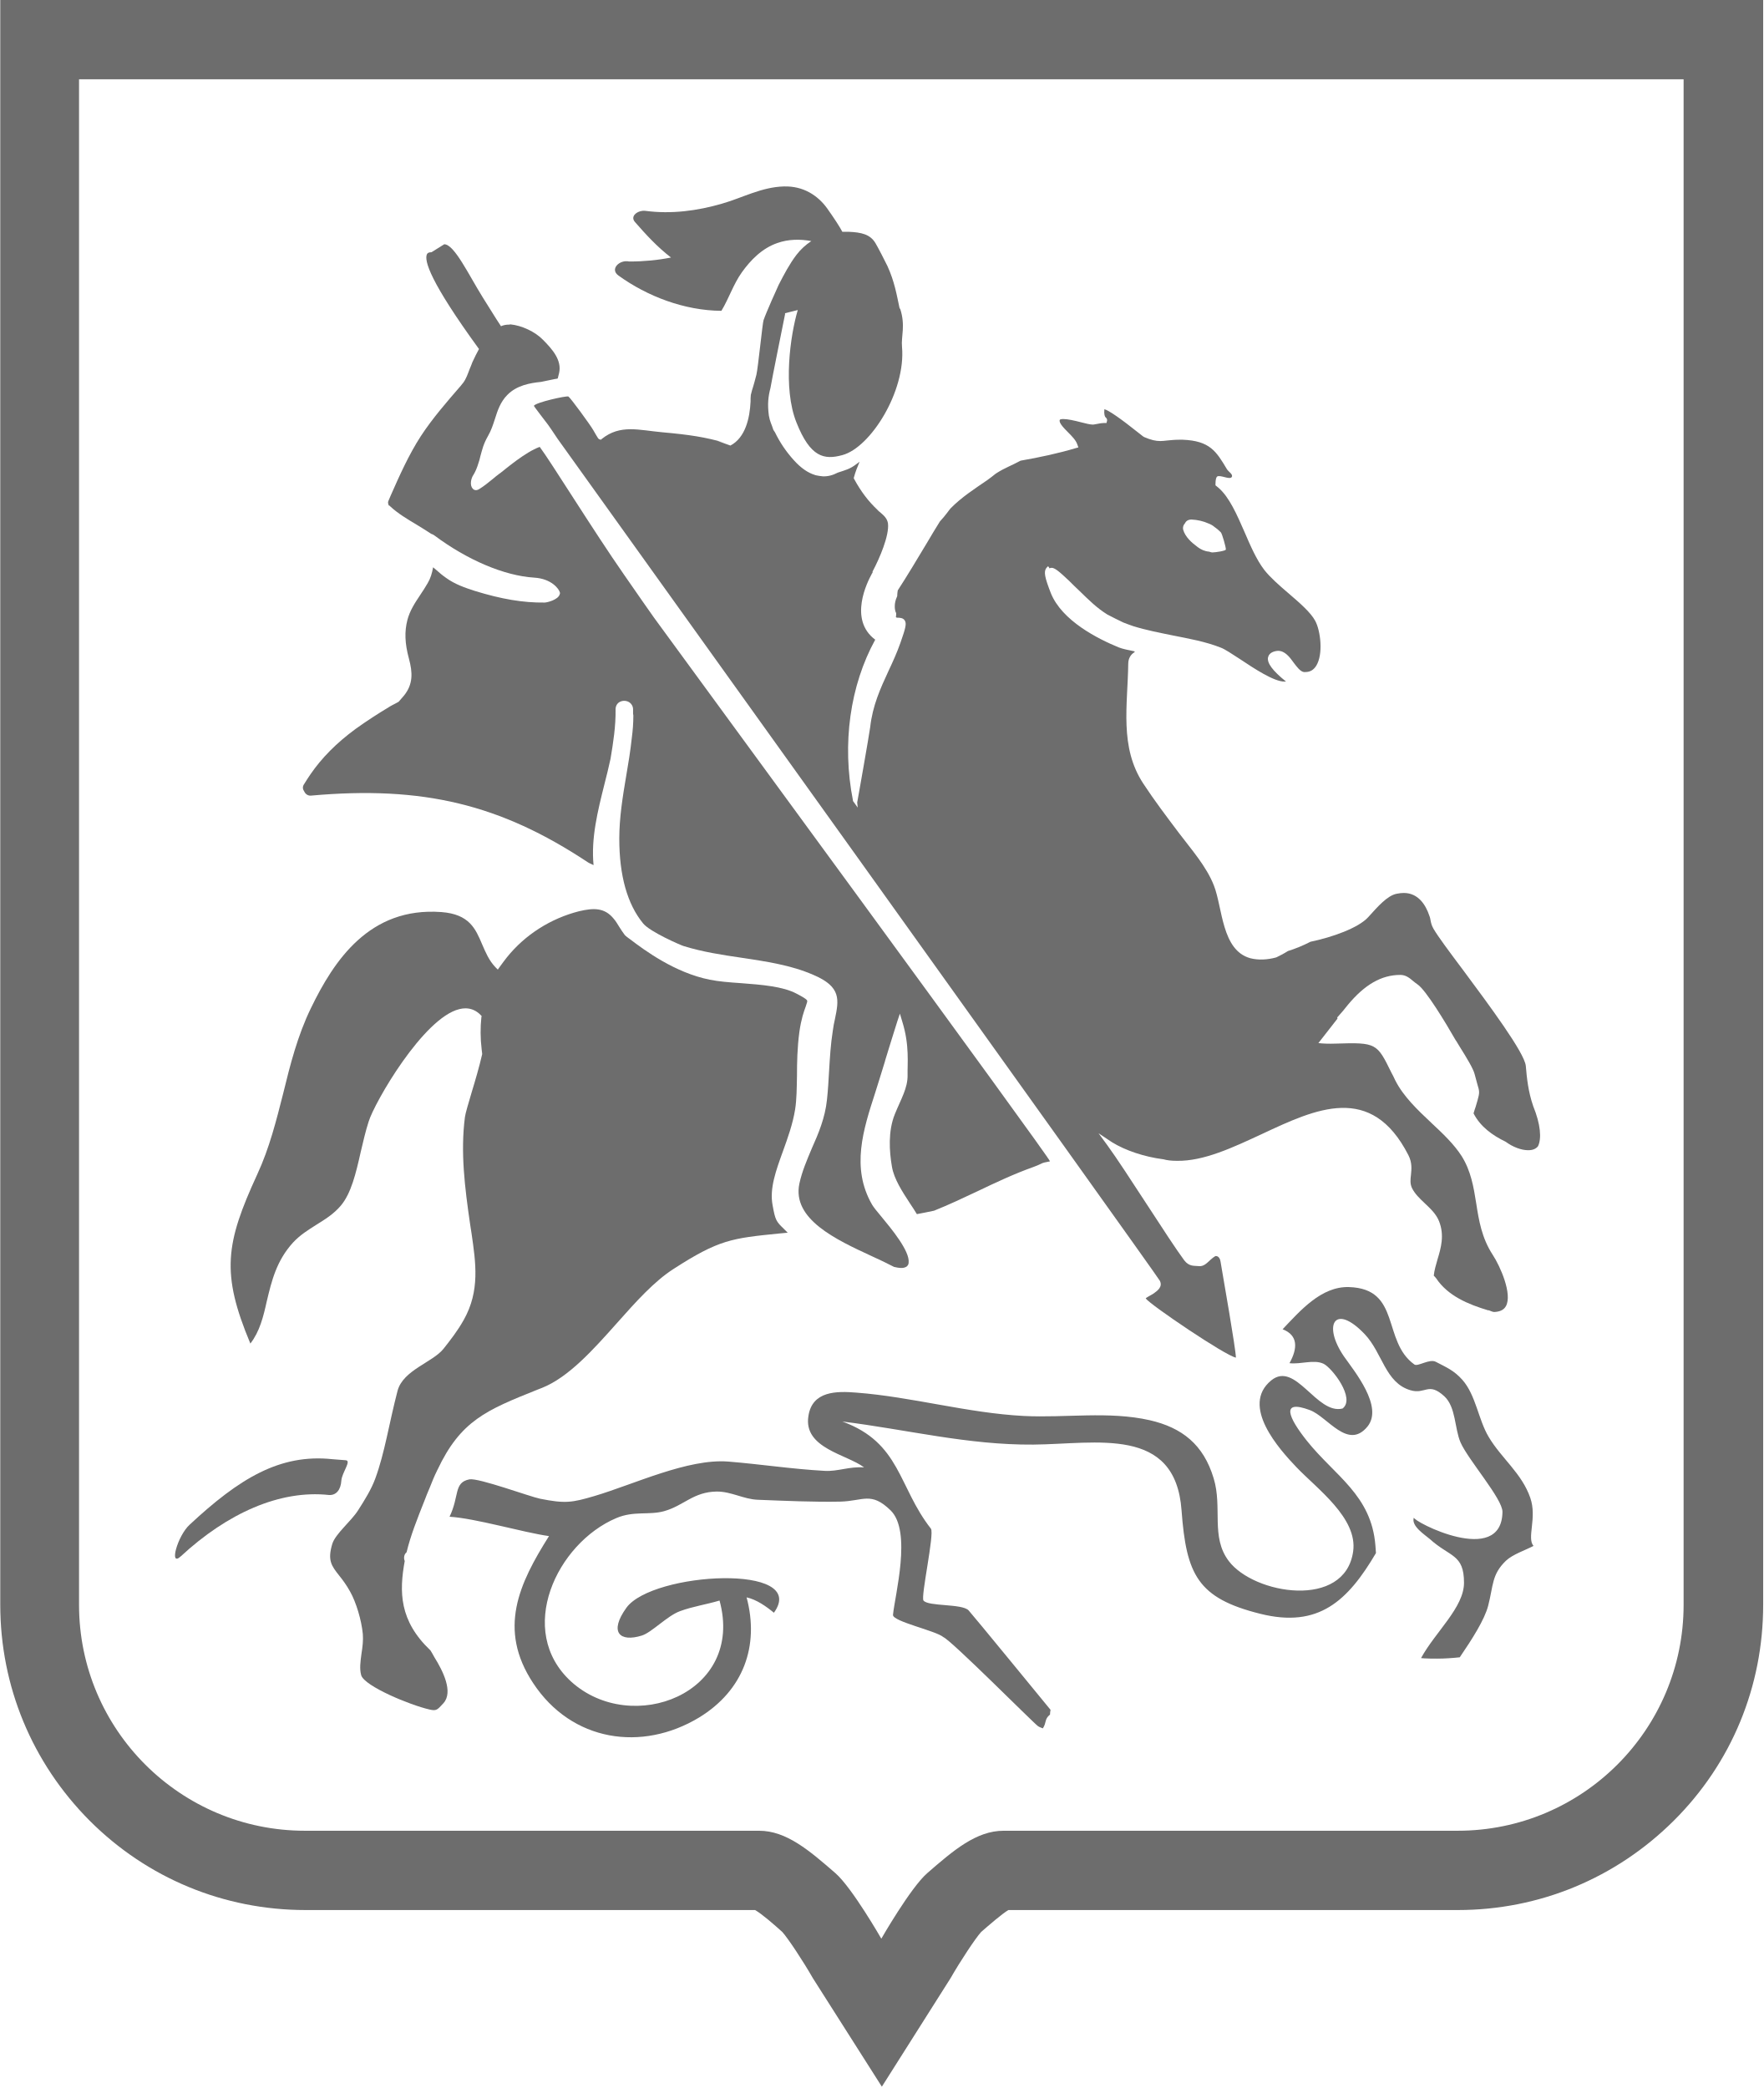
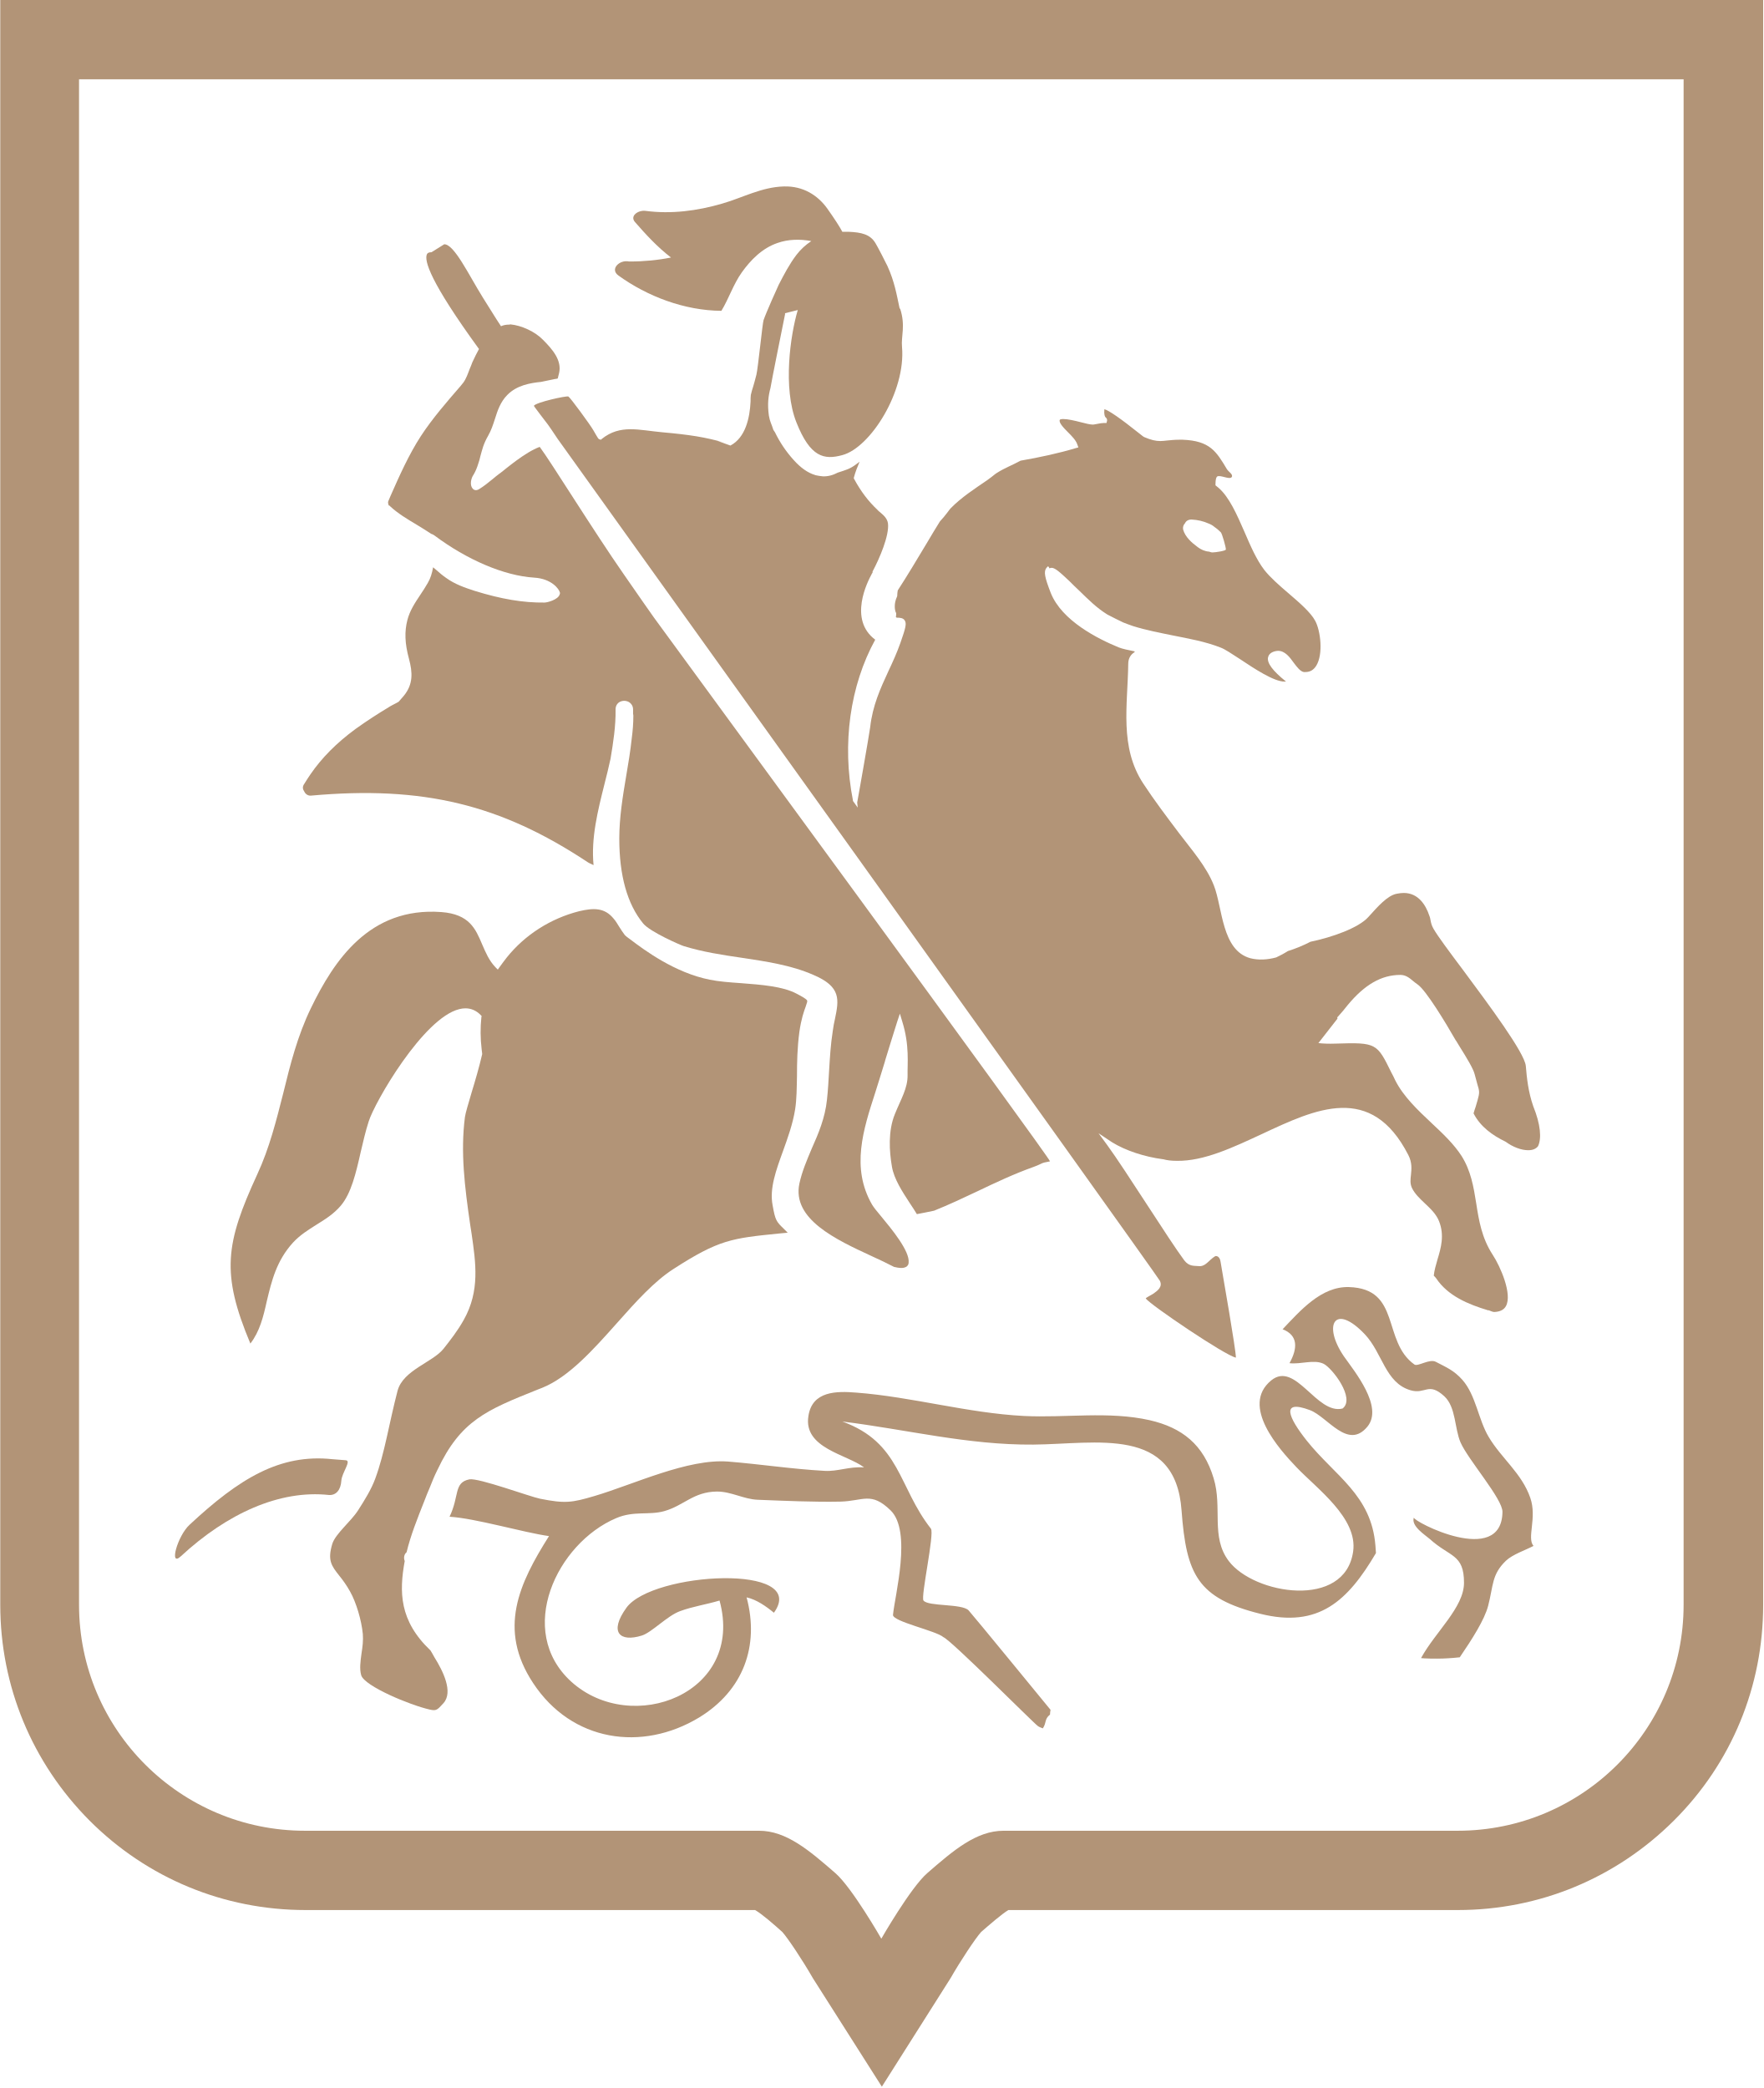
<svg xmlns="http://www.w3.org/2000/svg" version="1.1" id="Слой_13" x="0px" y="0px" viewBox="0 0 664.8 787.3" style="enable-background:new 0 0 664.8 787.3;" xml:space="preserve">
  <style type="text/css">
- 	.st0{fill:#6D6D6D;}
+ 	.st0{fill:#b29477;}
</style>
  <path class="st0" d="M634.8,29.9v575.2c0,47-38.1,85.2-85.2,85.2c0,0-129.4,0-171.2,0c-10.3,0-18.9,7.4-28.8,16  c-6.3,5.5-17.3,24.7-17.3,24.7s-11-19.2-17.3-24.7c-9.9-8.6-18.5-16-28.8-16c-41.7,0-171.2,0-171.2,0c-47,0-85.2-38.1-85.2-85.2  V29.9h302.4H634.8 M664.7,0h-29.9H332.4H30H0.1v29.9v575.2c0,30.7,12,59.6,33.7,81.4c21.7,21.7,50.6,33.7,81.4,33.7h169.5  c2.5,1.4,7.2,5.5,10.3,8.3c2.2,2.5,7.6,10.6,11.5,17.4l26,40.9l25.9-40.9c3.9-6.8,9.3-14.9,11.5-17.4c3.1-2.7,7.8-6.8,10.3-8.3  h169.5c30.7,0,59.6-12,81.4-33.7s33.7-50.6,33.7-81.4V29.9V0L664.7,0z" />
  <g>
    <g>
      <path class="st0" d="M128.7,558.3c0.2-3,3.9-7.5,1.7-7.7l-5.1-0.4c-19.8-2.1-35.1,7.3-53.8,24.7c-4.6,4.2-7.9,16.2-3.3,11.9    c17.5-16.2,37.3-25.1,55.8-23.1C126.7,563.9,128.5,561.8,128.7,558.3z" />
    </g>
    <g>
      <path class="st0" d="M577,564.8c-3.2-9.3-10.9-14.9-15.7-23c-3.9-6.5-4.8-15.7-9.9-21.5c-3.2-3.6-6-4.7-10-6.8    c-2.4-1.3-6.8,1.9-8.1,1c-12.3-8.8-4.9-28.6-24.7-29.2c-10.5-0.3-18.4,9-25,15.9c5.9,2.3,5.7,7.2,2.6,12.8    c4.4,0.5,9.1-1.5,12.8,0.2c3.2,1.5,12.2,13.1,7.2,16.9c-9.8,2.4-17.7-18.1-26.9-10.6c-11.7,9.6,3.1,26,9.5,32.7    c7.7,8.1,23.2,19.2,21.4,31.8c-3.1,21.9-37.4,16.2-46.9,3.6c-6.9-9.1-2.3-20.1-5.7-31.2c-3.8-12.7-11.9-19.1-24.1-21.9    c-15.5-3.5-31.8-0.8-47.5-1.6c-21.2-1.1-42.1-7.2-63.1-8.8c-7.4-0.6-16.7-0.7-18.1,8.9c-1.9,12.1,14.6,14.4,21,19.3    c-5.7-0.4-9.9,1.6-14.9,1.3c-12.5-0.7-24-2.5-36.3-3.5c-15.3-1.2-35.6,8.6-50.5,13c-8.5,2.5-11,2.9-20.5,1    c-3.9-0.8-23.1-7.9-26.6-7.3c-6,1.2-3.7,6.2-7.5,14.1c9.9,0.6,27.6,5.9,37.5,7.3c-11.3,17.9-19.4,35.1-6,55.4    c14.6,22.2,41.1,26,62.6,13c16.7-10.2,22.8-27,17.9-45.3c3.7,0.8,7.4,3.4,10.3,5.8c13.5-18.7-45.8-15.4-55.6-1.9    c-6.7,9.3-2.5,13.1,5.8,10.5c3.8-1.2,9.5-7.4,14.4-9.2c4.9-1.8,9.9-2.5,14.9-4c9.6,35.1-33.1,51.2-55.9,30.6    c-21.1-19.2-5.5-52.2,17-61.7c6.6-2.8,12.2-1,18-2.6c7.5-2.1,11-7.3,19.9-7.4c5.5,0,10.1,2.9,15.4,3.1c10.1,0.4,21.3,0.9,31.1,0.7    c8.7-0.2,11.6-3.9,19,3.3c8.1,7.9,1.6,32,0.9,39.4c-0.2,2.5,16.3,6,19,8.4c3,1.2,33.8,32.2,35.6,33.5c0.5,0.4,1.2,0.6,1.9,0.9    c1.5-2.3,0.5-3.4,2.7-5.2c0-0.6,0.1-1.2,0.2-1.8c-1.4-1.7-29.4-35.9-30.9-37.5c-2.5-2.6-15.2-1.4-17-3.7    c-1.1-1.4,4.2-25.2,2.8-27.1c-12.4-15.8-11.4-32.4-33.4-40.4c24.3,3,47.3,8.9,72,8.7c23.8-0.2,53.6-7.2,55.9,24.8    c1.8,24.2,6,33.1,29.7,39c22,5.5,33-4.9,43.6-22.9l-0.2-2.8c-1.5-19.1-15.3-26.3-25.9-39.6c-6.9-8.7-10-15.7,1.2-11.5    c6.7,2.5,14.3,15.2,21.7,6.2c6.1-7.5-4.9-20.8-8.9-26.5c-8.1-11.9-3.4-20.2,7.9-8.3c6.7,7.1,7.7,18.3,17.2,21.1    c5.7,1.7,6.7-3.3,12.8,2.3c4.4,4.1,3.8,12.1,6.1,17.4c2.9,6.6,15.9,21.3,15.8,26.2c-0.3,20.9-33.9,3.5-33.4,2.1    c-1.2,3.2,4.3,6.6,6,8.1c7.6,6.9,12.9,5.6,12.9,16.5c0,9.3-10.8,18.5-16.2,28.4c0.4,0,0.8,0.1,1.2,0.1c1.6,0.1,3.2,0.1,4.9,0.1    c2.8,0,5.7-0.2,8.5-0.5c4.7-6.9,9.3-14.1,10.7-19.4c2-7.7,1.3-11.8,6.7-17c2.5-2.4,7.4-4,10.4-5.6    C575.6,579.9,579.6,572.3,577,564.8z" />
    </g>
    <g>
      <g>
        <path class="st0" d="M578.1,417.1L578.1,417.1c-1.9-5.5-2.4-10.5-2.8-15.2c-0.5-5-13.9-23-23.7-36.2c-5.1-6.8-9.5-12.7-11.1-15.5     c-0.7-1.2-0.9-2.1-1.1-3.1c-0.1-0.6-0.2-1.2-0.5-1.9c-1.3-3.9-4.1-8.5-9.6-8.5c-0.8,0-1.7,0.1-2.7,0.3c-3.5,0.7-7,4.7-10.7,8.8     c-3.7,4.1-13.6,7.6-21.8,9.3c-2.7,1.4-5.6,2.6-8.5,3.5c-1.4,0.9-2.9,1.7-4.4,2.4c-3.3,0.9-6.7,1.1-9.8,0.3     c-10.8-3-10.4-19-13.7-27.4c-2.8-7.2-8.5-13.6-13.1-19.7c-4.6-6.1-9.3-12.3-13.5-18.7c-9.1-13.8-5.9-29.6-5.7-45.2     c0-2.1,1-3.6,2.4-4.4c0-0.1,0-0.2,0-0.3c-2.4-0.5-4.5-0.9-6-1.5c-7.8-3.2-21.4-10-25.6-20.5c-2.3-5.9-2.7-8-1.7-9.4     c0.2-0.3,0.5-0.5,0.7-0.7c0.2,0.3,0.4,0.5,0.5,0.8c0.2-0.1,0.5-0.2,0.8-0.2c1.2,0,2.8,1.3,6.7,5c1.3,1.3,2.5,2.5,3.7,3.6     c3.7,3.6,6.6,6.5,10.6,9c2.1,1.1,4.1,2.1,6,3c1.2,0.5,2.4,0.9,3.8,1.4c4.8,1.5,10,2.5,14.9,3.5c6,1.2,12.3,2.3,18.1,4.6     c1.6,0.6,4.1,2.3,7.2,4.3c5.4,3.6,12.8,8.5,16.8,8.5c0.2,0,0.4,0,0.6,0c-5.1-4.1-7.2-7-6.8-9.1c0.2-0.8,0.7-1.8,2.5-2.3     c0.4-0.1,0.9-0.2,1.3-0.2c2.6,0,4.4,2.4,5.9,4.5c1.2,1.6,2.5,3.3,3.8,3.5c0.2,0,0.4,0,0.6,0c1.8,0,3.1-0.8,4.1-2.4     c2.7-4.4,1.6-13.2-0.4-16.9c-1.7-3.2-6-6.9-10.2-10.5c-3.4-2.9-6.8-5.9-9-8.7c-3-3.9-5.3-9.3-7.5-14.4     c-2.8-6.4-5.7-13.1-9.8-16.6l-1.1-0.9c0,0-0.1-2.7,0.6-3.3c1.1-0.8,4.7,1.3,5.5,0.2c0.7-1-1.2-2-1.8-3c-4-6.7-6.4-10.7-16.7-11.1     c-0.4,0-0.8,0-1.2,0c-2.1,0-3.4,0.2-4.7,0.3c-0.9,0.1-1.7,0.2-2.5,0.2c-1.8,0-3.5-0.4-6.1-1.5c-0.2-0.1-0.4-0.2-2-1.5     c-7-5.6-11.4-8.6-13-9c-0.2,2,0.2,2.9,0.5,3.1c0.5,0.4,0.6,0.9,0.5,1.3l-0.2,0.8l-0.9,0l-0.1,0c0,0-0.1,0-0.1,0     c-0.4,0-1.4,0.1-3.3,0.5c-0.2,0-0.4,0.1-0.7,0.1c-1,0-2.7-0.4-4.6-0.9c-2.3-0.6-4.9-1.2-6.6-1.2c-0.9,0-1.3,0.2-1.3,0.3     c-0.5,1,1.4,3,3,4.6c1.5,1.5,3.1,3.1,3.6,4.7l0.4,1.1l-1.1,0.3c-5.9,1.8-13.7,3.5-20.7,4.7c-2.9,1.6-6.1,2.8-8.9,4.6     c-0.2,0.1-0.4,0.3-0.6,0.4c-1,0.8-2,1.6-3,2.3c-4.8,3.3-9.8,6.5-13.9,10.7c-0.4,0.4-2,2.8-4,4.9c-1.5,2.4-3.2,5.2-4.9,8.1     c-3.6,6-7.6,12.7-11,17.9c-0.1,0.6-0.2,1.3-0.2,1.9c0,0.2,0,0.4-0.1,0.5c-1.2,2.6-0.8,4.8-0.6,5.5c0.1,0.3,0.2,0.5,0.3,0.7     c0,0.5,0,1-0.1,1.5c0.1,0.1,0.3,0.2,0.4,0.2c1.2,0,2.3,0.1,2.9,1c0.8,1.2,0.4,2.8-1.6,8.5c-1.3,3.7-2.9,7.2-4.5,10.6     c-3.1,6.7-6,13.1-6.9,21.2c-0.4,3.1-4.9,28.5-4.9,28.4c0.1,0.6,0.1,1.2,0.2,1.9l-1.8-2.5l0-0.2c-4.2-21.3-1.1-43.3,8.4-60.6     c-10.2-7.6-2.9-21.9-1.3-24.8l0-0.1l0.2-0.2c0.1-0.1,0.1-0.2,0.1-0.3l0-0.3l0.1-0.2c2.4-4.5,6.3-13.4,5.7-18     c-0.3-1.8-1.5-2.9-2.9-4.1c-0.4-0.3-0.8-0.6-1.1-1c-3.4-3.2-6.2-6.9-8.7-11.5l-0.2-0.4l0.1-0.4c0.5-1.9,1.3-3.9,2.1-5.8     c-0.4,0.3-0.8,0.6-1.2,0.9c-2.5,1.9-4,2.2-7,3.2c-1.9,1-3.8,1.5-5.7,1.4c-0.9-0.1-1.8-0.2-2.6-0.4l-0.3-0.1     c-2.7-0.8-5.4-2.7-8-5.6c-3-3.3-5.3-6.8-7.1-10.5l-0.6-0.9c-0.7-2.3-1.3-3-1.7-5.4c-0.6-4.4-0.2-7.4,0.6-10.4     c0.4-2.6,5-25.3,5.5-27.8c0-0.1,0-0.2,0-0.4c1.6-0.4,3.2-0.8,4.8-1.2c-2.8,9.4-5.7,29.4-0.5,42.4c5.2,13.1,10.4,14.2,17.3,12.3     c10.6-2.8,24-24.1,22.5-40.8c-0.4-3.9,1.4-8-0.7-14.4c-0.1,0-0.2-0.1-0.2-0.1c-1.1-5.1-1.9-10.1-4.6-16c-0.5-1.1-3.8-7.5-4.5-8.6     c-2-3.4-5.4-4.1-10.1-4.3c-0.8,0-1.6,0-2.4,0c-1-1.9-2.8-4.7-5.7-8.8c-3.6-5-9.1-8.5-16.3-8.3c-8.4,0.2-15.7,4.3-23.4,6.5     c-9.3,2.7-19.1,4-28.9,2.7c-2.7-0.3-5.9,1.9-3.9,4.2c4.1,4.7,8.4,9.4,13.6,13.4c-5,1-10.2,1.5-15.5,1.5c-0.1,0-0.2,0-0.3,0     c-3.6-0.8-7.4,2.9-4,5.3c10.8,7.8,24.8,13.2,38.8,13.3c2.8-4.6,4.5-10,7.7-14.5c3.3-4.6,7.6-9.1,13.5-11.1     c4-1.4,8.4-1.5,12.7-0.7c-2.1,1.4-4,3.1-5.6,5.2c-2.6,3.4-4.7,7.4-6.7,11.3c-0.4,0.8-4.7,10.4-5.7,13.3v0     c-0.4,1.1-2.1,18.2-2.7,20.6c-0.5,2-1,3.7-1.2,4.4c-0.3,0.9-0.6,1.9-0.9,3.2c-0.1,0.8-0.1,1.6-0.1,2.5     c-0.3,6.2-1.9,13.6-7.6,16.6l-5-1.8l3.1,0.8c-7.6-2.2-13.6-3.1-23.7-4c-8.9-0.8-15.9-3.1-22.9,2.5l-0.3,0.3l-0.4-0.1     c-0.6-0.1-0.7-0.4-2.5-3.5c-1.2-2.1-8.6-12.2-9.4-12.7c-0.9-0.3-12.2,2.2-13,3.5c-0.1,0.1,4.7,6.3,5.3,7.1c0.6,0.9,2,2.8,2.8,4.1     c0.4,0.6,0.7,1.1,0.8,1.2c0.3,0.4,225.5,314.6,227.1,317.5c1.2,2.3-0.9,3.8-2.3,4.8c-0.5,0.4-3,1.6-3,1.9     c1.7,2.4,30.2,21.7,34,22.3c-0.1-3.6-4.7-29.6-5.8-36.2c-0.3-2-1.5-2.1-1.7-2.1c-0.4-0.1-2,1.3-2.6,1.9c-1,0.9-2.2,2.1-3.9,1.9     c-1.6-0.2-3.6,0.3-5.5-2.2c-5.8-7.8-22.2-34.1-29-43.4l-3.3-4.5l4.8,3.2c0.1,0.1,0.2,0.1,0.3,0.2c5,3.1,12.2,5.5,19.2,6.4l0.1,0     c1.4,0.4,3,0.6,5.1,0.6c10.2,0.2,21.3-5.1,32.1-10.1c20.3-9.5,41.2-19.4,55.2,7.9c1.5,2.9,1.2,5.4,1,7.5c-0.2,1.8-0.4,3.3,0.4,5     c1.1,2.2,2.9,3.9,4.8,5.7c2.1,2,4.3,4,5.4,6.8c2.1,5.3,0.7,10.1-0.6,14.4c-0.6,2.1-1.2,4.1-1.4,6.1c0.3,0.3,0.6,0.6,0.9,1     c4.4,6.6,12,9.8,19.7,12.1c0,0,0,0,0-0.1c1,0.4,1.7,0.7,2.2,0.7c2.2-0.1,3.6-0.8,4.4-2.2c2.5-4.5-2.1-15-5-19.4     c-4.1-6.3-5.2-12.9-6.2-19.4c-1-6.3-2-12.2-5.5-17.8c-2.9-4.5-7-8.4-11.4-12.5c-5.2-4.9-10.5-9.9-13.6-16c-0.5-1.1-1-2.1-1.5-3     c-5.4-11-5.6-11.4-20.9-10.9c-2.8,0.1-5,0-6.6-0.2l7.1-9.1c0-0.1,0.1-0.1,0.1-0.1l-0.1-0.5l0.3-0.3c1.3-1.4,2.6-3,3.7-4.4     c6.4-7.7,12.7-11.3,19.8-11.3c2,0,3.4,1.1,4.8,2.3c0.5,0.4,1.1,0.9,1.7,1.3c3.1,2.1,10.4,14.1,14.4,21.1l0.1,0.1     c0.3,0.5,0.8,1.3,1.4,2.3c2.7,4.3,5.1,8.3,5.6,10.3c0.4,1.6,0.8,2.8,1,3.7c0.9,2.9,0.9,3.3,0.1,6.2c-0.3,1-0.5,1.7-0.7,2.4     c-0.3,0.8-0.5,1.5-0.8,2.5c0,0.1,0.1,0.1,0.1,0.2c2.5,4.8,7,8.1,12,10.5c2.7,2,5.9,3.2,8.5,3.2c1.7,0,2.9-0.5,3.7-1.5     C581.3,429.3,580.9,424,578.1,417.1z M446.8,197.3c0.4-0.9,1.3-1.4,2.4-1.4l0.1,0c2.2,0.1,4.4,0.6,6.4,1.5     c0.8,0.3,1.5,0.7,2.1,1.2c0,0,0.1,0,0.1,0.1c0.9,0.6,1.7,1.3,2.4,2c0.5,0.5,2,5.8,1.9,6.5c0,0.5-3.9,1.1-5.1,1.1     c-0.3,0-0.6-0.1-0.9-0.2c-0.1,0-0.2-0.1-0.3-0.1c-1.6-0.1-3.1-0.8-4.3-1.7c-2.3-1.7-4.7-3.8-5.5-6.6     C445.9,198.8,446.2,197.9,446.8,197.3z" />
      </g>
    </g>
    <g>
      <path class="st0" d="M162.3,622.3c-11.8-11.2-11.8-22.1-9.7-33.7c-0.5-1.2-0.2-2.6,0.7-3.3c1.5-6.3,4.1-12.8,6.8-19.6    c0.6-1.6,1.2-3.1,1.9-4.7c0.9-2.3,1.8-4.5,2.8-6.5c0-0.1,0.1-0.2,0.1-0.2c8.8-18.7,18.5-22.6,37.7-30.3l1.8-0.7    c10-4,19.3-14.4,28.2-24.4c7.2-8.1,14-15.7,21.3-20.4c17.2-11.1,22-11.6,39.9-13.4c1-0.1,2.1-0.2,3.2-0.3    c-0.6-0.6-1.1-1.1-1.5-1.5c-2.8-2.7-3.2-3.2-4.2-8.9c-1.2-6.3,1.3-13.1,3.9-20.3c1.8-5,3.7-10.2,4.6-15.8    c0.6-3.8,0.6-8.1,0.7-12.6c0-5,0.1-10.6,0.9-16.6c0.7-4.9,1.7-7.7,2.4-9.6c0.5-1.5,0.7-2,0.5-2.3c-0.4-0.6-1.8-1.4-3.9-2.5h0    c-5.2-2.8-13.3-3.4-21.1-4c-4.3-0.3-8.3-0.6-11.7-1.3c-13.1-2.6-24.6-11.1-30.1-15.3l-0.7-0.5c0,0-0.2-0.2-0.4-0.3    c-0.5-0.4-0.6-0.5-0.8-0.7c-0.8-1.1-1.5-2.1-2.1-3.1c-0.7-1.1-1.3-2.2-2.2-3.2c-3.4-4.1-7.5-4-13-2.7    c-10.6,2.7-20.3,8.8-27.2,17.4c-0.9,1.1-1.8,2.4-2.7,3.6l-0.7,1l-0.9-0.9c-2.4-2.5-3.7-5.6-5-8.6c-2.5-5.9-4.8-11.4-15.4-12.2    c-27.1-2-40.5,18.3-49.2,36.3c-5,10.3-7.8,21.3-10.4,32c-2.6,10.2-5.2,20.7-9.8,30.6c-12,26.1-13.7,37.3-2.6,63.8    c3.5-4.5,4.9-10.1,6.2-16c1.8-7.5,3.6-15.2,9.9-22.1c2.7-2.9,5.8-4.8,8.8-6.7c3.2-2,6.5-4,9.2-7.2c3.9-4.6,5.7-12.2,7.5-20.2    c0.9-3.8,1.8-7.8,3-11.5c2.2-7.2,20.6-39.1,34.2-42.4c0.8-0.2,1.5-0.3,2.3-0.3c2.2,0,4.2,0.9,5.8,2.6l0.3,0.3l-0.1,0.5    c-0.4,3.8-0.4,7.9,0.1,12l0.2,1.7l0,0.2c-1.1,4.8-2.6,9.9-4,14.5c-1.2,4.1-2.3,7.7-2.5,9.2c-1.7,13.2-0.1,26.3,2,40.7    c0.2,1.1,0.3,2.1,0.5,3.2c1.6,11.1,3.2,21.6-2.9,32.5c-2.4,4.3-5.1,7.7-7.7,11c-4.1,5.1-15.2,8-17.3,15.8    c-3.3,12.7-4.8,23.3-8.4,33.1c-1.5,4.1-4,8.1-6.5,12c-2.6,4.1-8.5,8.8-9.7,12.6c-1.9,6.3-0.3,8.3,2.6,12c1.3,1.6,2.7,3.5,4.1,6    c2.3,4.1,4.3,10.8,4.8,16c0.2,2.4-0.1,4.9-0.5,7.4c-0.4,3-0.8,5.8-0.1,8.2c1.3,4.1,18.3,11.2,25.8,12.9c2.6,0.6,2.9,0.1,5.2-2.4    c3.8-4.2-0.2-12.2-3.4-17.3C163.3,623.9,162.7,623,162.3,622.3z" />
    </g>
    <g>
      <path class="st0" d="M114.7,298.4c0.2,0.5,1,1.7,2.5,1.6c42.3-3.8,71.5,3.3,104.4,25.1c0.4,0.3,1.4,0.7,2.2,1.1    c-1-10.2,1.6-20.5,4.1-30.5c0.8-3.1,1.6-6.4,2.3-9.6c1-6,2-12.3,1.9-18.6c0-1.2,0.5-2.2,1.5-2.8c1.1-0.6,2.4-0.6,3.5,0    c1,0.6,1.6,1.6,1.6,2.8c0,0.4,0,0.9,0,1.3l0,0.4c0.1,0.3,0.1,0.5,0.1,0.8c0,2.6-0.2,5.4-0.6,8.4c-0.5,4.7-1.3,9.6-2.1,14.2    c-1.3,7.7-2.6,15.7-2.6,23.6c0,13.9,3,24.7,9,32c2.6,3.2,14.2,8.2,15.2,8.5c7,2.2,14.8,3.4,21.7,4.4c9.3,1.4,18.9,2.8,27.3,6.5    c10.6,4.5,9.6,9.4,8.1,16.7c-0.3,1.3-0.6,2.8-0.8,4.4c-0.8,5-1.1,10.2-1.4,15.2c-0.2,3.5-0.4,7.2-0.8,10.8    c-0.7,6.8-3.2,12.7-5.7,18.3c-1.9,4.5-3.7,8.7-4.7,13.3c-2.8,13.4,13.8,21.1,27.2,27.3c3.1,1.4,6,2.8,8.5,4.1    c0.8,0.2,1.9,0.4,2.8,0.4c0.8,0,1.4-0.2,1.9-0.5c0.5-0.4,0.8-0.9,0.8-1.5c0.5-4.4-6.6-12.9-10.4-17.5c-1.7-2-2.8-3.4-3.4-4.4    c-8-13.9-3.3-28.3,1.2-42.2c0.5-1.7,1.1-3.4,1.6-5.1c0.7-2.3,1.4-4.5,2.1-6.8l0-0.1c1.7-5.5,3.1-10.1,4.6-14.8l1-3l0.9,3    c2.8,8.9,1.9,16.1,2,20.1c0.1,5-2.5,9.1-4.8,14.8c-2.6,6.4-2.1,14-1.1,19.8c0.8,4.7,3.9,9.4,6.9,14c0.9,1.3,1.7,2.6,2.5,3.9    c2.1-0.4,4.2-0.8,6.5-1.3c5.5-2.2,11-4.8,16.3-7.3c6.9-3.3,13.9-6.6,21.2-9.2c3.8-1.4,2.3-1.4,6.2-2.1    c0.6-0.5-142.5-195.6-149.3-205c-1.1-1.5-5.6-8-11.3-16.2c-11.5-16.5-27.6-42.6-31.8-48.2c-5.5,2-12.8,8.3-14.9,9.9l-0.3,0.2    c-0.8,0.6-1.7,1.3-2.5,2c-1.6,1.3-3.3,2.7-5.1,3.8c-1.4,0.9-2.3,0.1-2.5-0.2c-1.1-1.2-0.7-3.8,0.4-5.3c0.7-1.2,1.3-2.6,1.8-4.3    c0.3-0.8,0.5-1.6,0.7-2.5c0.3-1.2,0.7-2.5,1.1-3.8c0.5-1.4,1.1-2.7,1.8-3.9c0.6-1.1,1.1-2.1,1.5-3.2c0.4-1.1,0.8-2.2,1.1-3.2    c1-3.2,2.1-6.5,4.7-9.1c3.5-3.6,8.6-4.5,12.7-4.9c0.2-0.1,5.1-1,5.3-1.1c0.3,0,0.7-0.1,1-0.2c0.2-0.7,0.3-1.4,0.5-2    c1.1-4.8-2.4-8.9-6.1-12.6c-2.9-3-8-5.4-12.3-5.8l-0.3,0.1l-0.3,0c-1,0-2,0.2-2.9,0.6c-2.1-3.1-4.4-7-6.9-10.9    c-5.3-8.5-10.7-20-14.5-20c0,0-4.8,3-4.8,3c-1.2,0-1.5,0.4-1.7,0.7c-1.2,2.4,1.2,10.5,19.6,35.8c-0.8,1.4-1.6,3.1-2.5,5    c-0.3,0.8-0.6,1.6-1,2.5c-0.7,1.8-1.3,3.7-2.5,5.3l-0.1,0.1l-0.8,1c-5.2,6-10.6,12.2-15,18.9c-4.6,7.1-8.1,15-11.5,22.7l-0.8,1.9    c-0.2,0.4,0,1.2,0.2,1.6l0.2,0l0.3,0.3c2.9,2.7,6.4,4.8,10.1,7c1.8,1.1,3.6,2.2,5.4,3.4c0.4,0.1,0.8,0.3,1.2,0.6    c12.3,9.2,26.3,15.2,37.6,15.9c6.6,0.4,9.4,4.3,9.7,5.6c0.1,0.3,0,0.6-0.1,0.8c-0.6,1.9-4.6,3-5.7,3c-8,0.1-16.3-1.3-26.3-4.4    c-3.7-1.2-7.5-2.5-10.8-4.9c-1.3-0.9-2.5-1.9-3.6-2.9c-0.4-0.4-0.9-0.7-1.3-1.1c-0.4,2.3-1,4.2-2,5.9c-0.9,1.6-1.9,3.1-2.9,4.6    c-2,3-3.9,5.9-4.8,9.4c-1.1,4.3-1,8.7,0.6,14.6c1.4,5.2,1.6,9.6-1.9,13.9c-0.6,0.7-1.2,1.4-1.9,2.2l-0.1,0.1l-0.7,0.4    c-1.1,0.6-2.2,1.1-3.1,1.7c-3.8,2.3-8.2,5.1-12.5,8.2c-7.2,5.3-12.7,10.9-16.9,17c-0.8,1.1-1.5,2.3-2.4,3.7    C113.9,296.7,114.2,297.7,114.7,298.4L114.7,298.4z" />
    </g>
  </g>
</svg>
